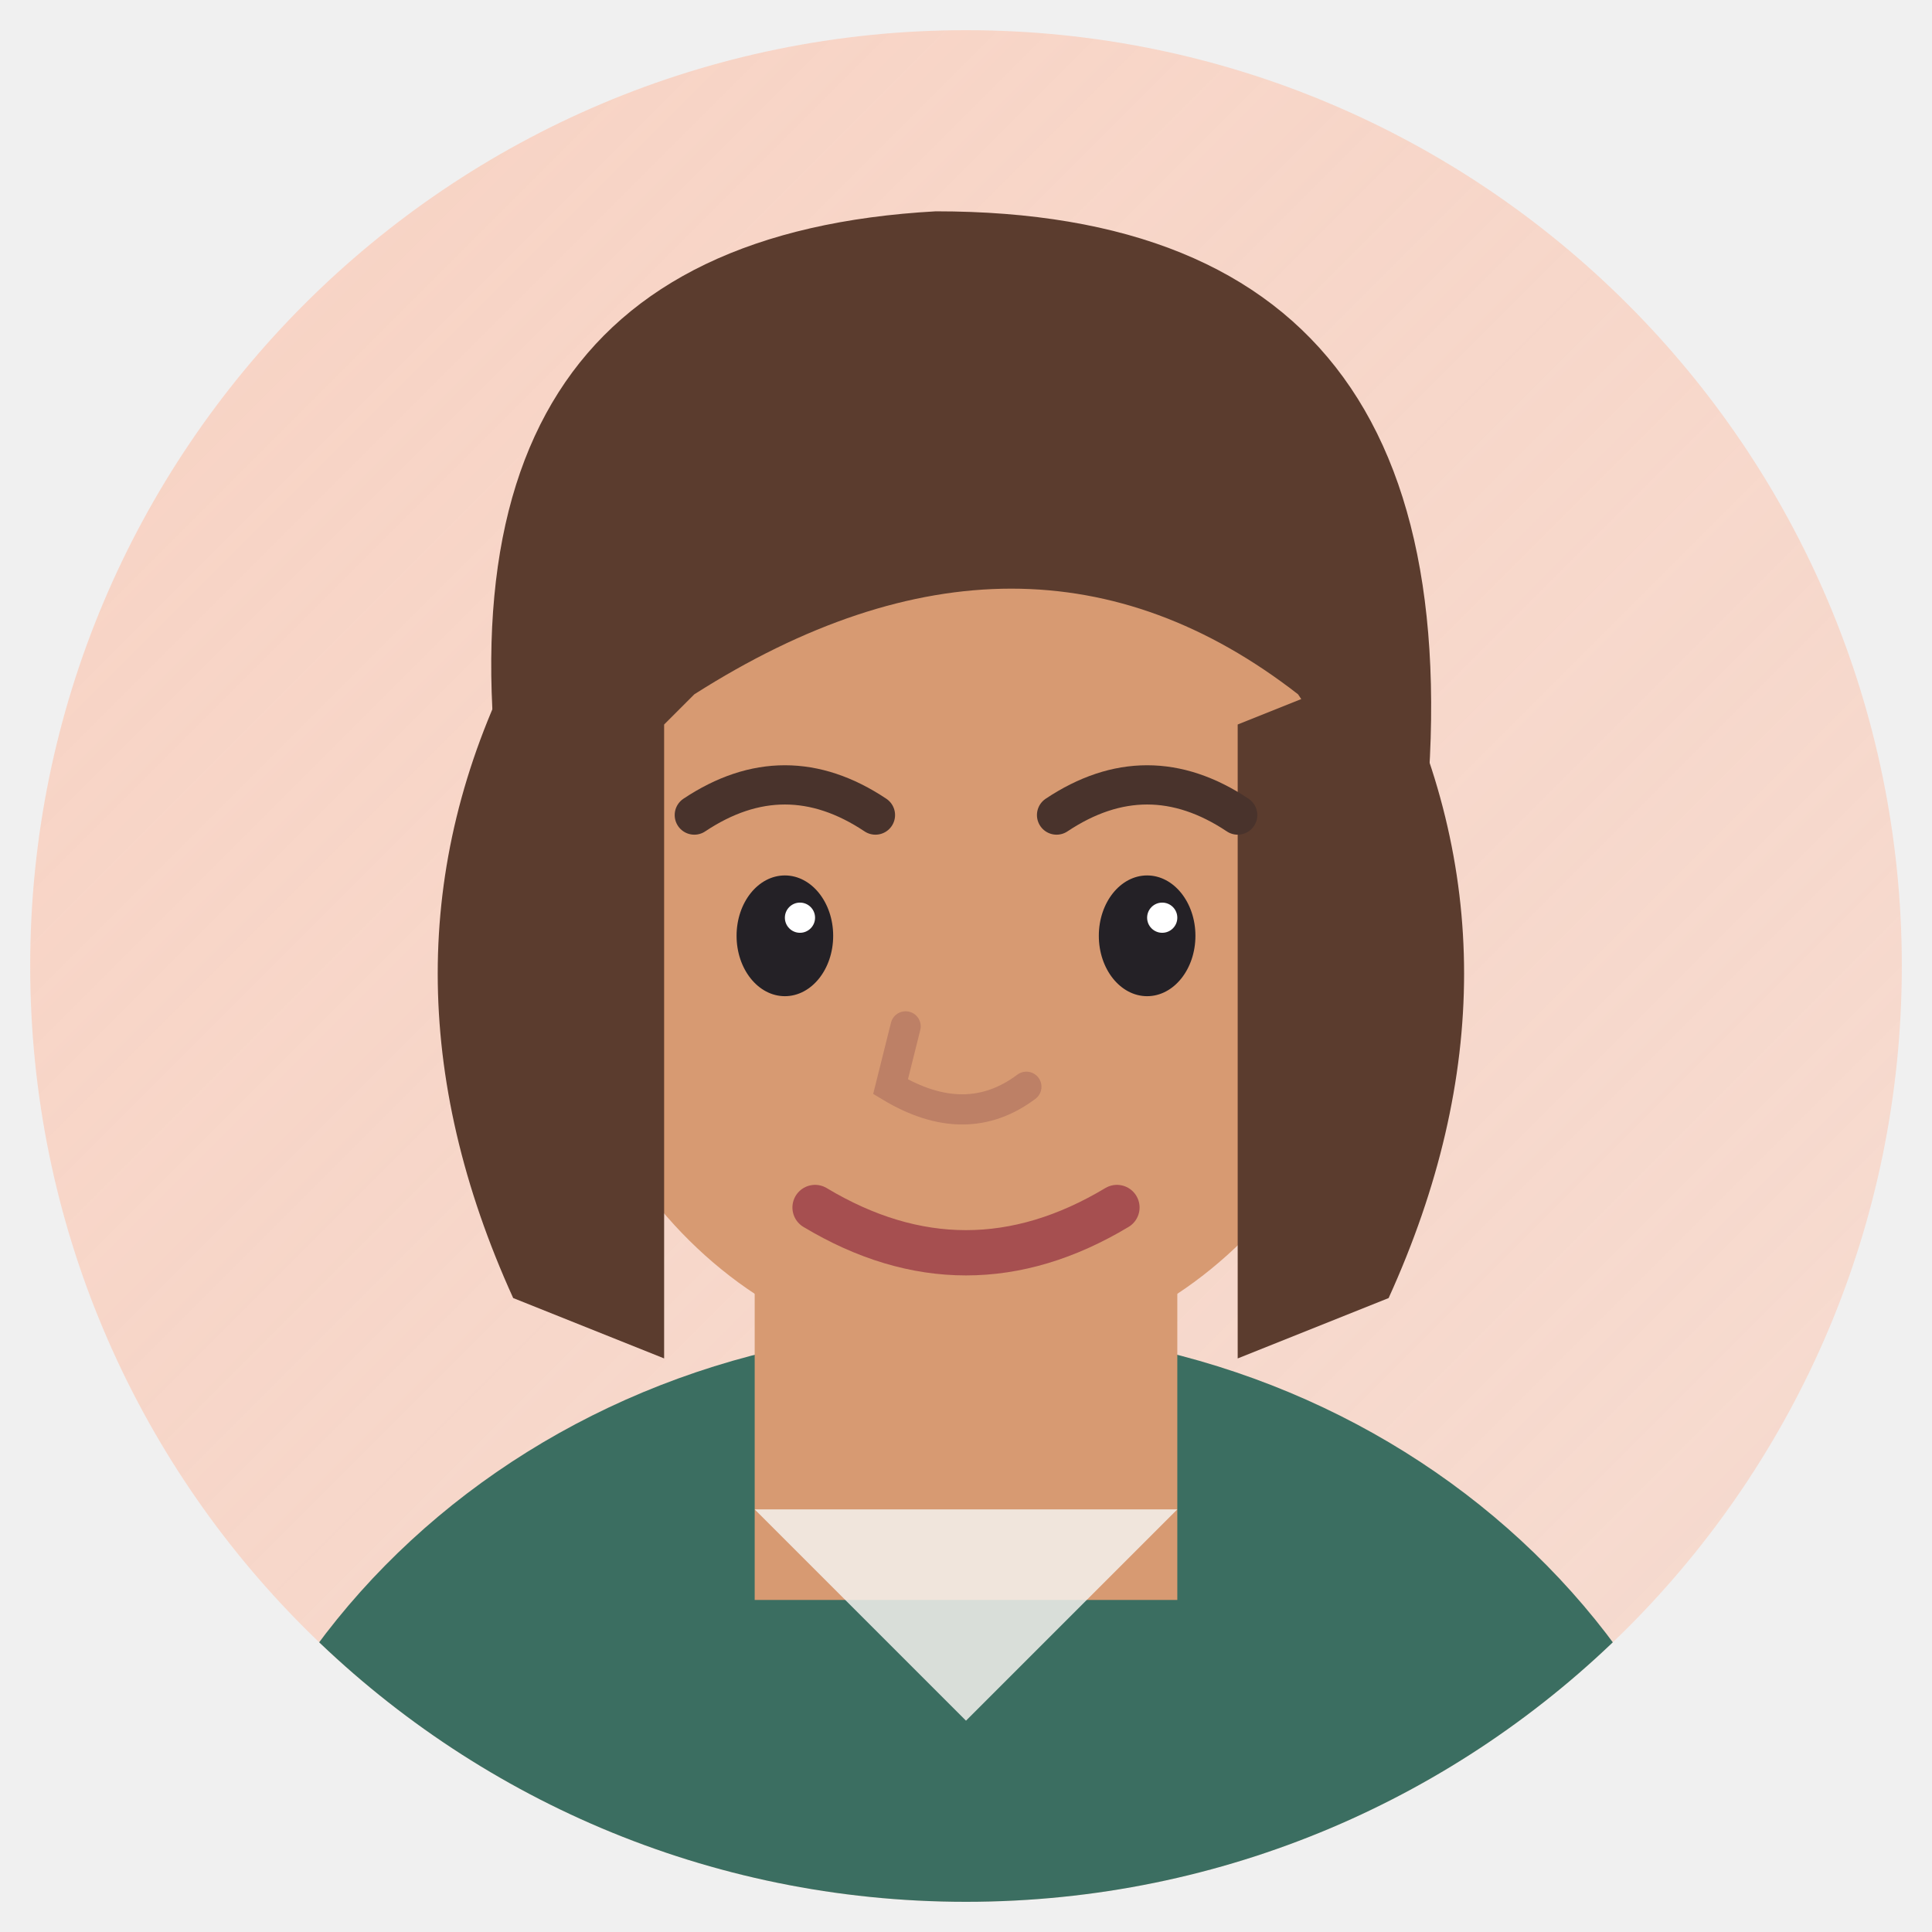
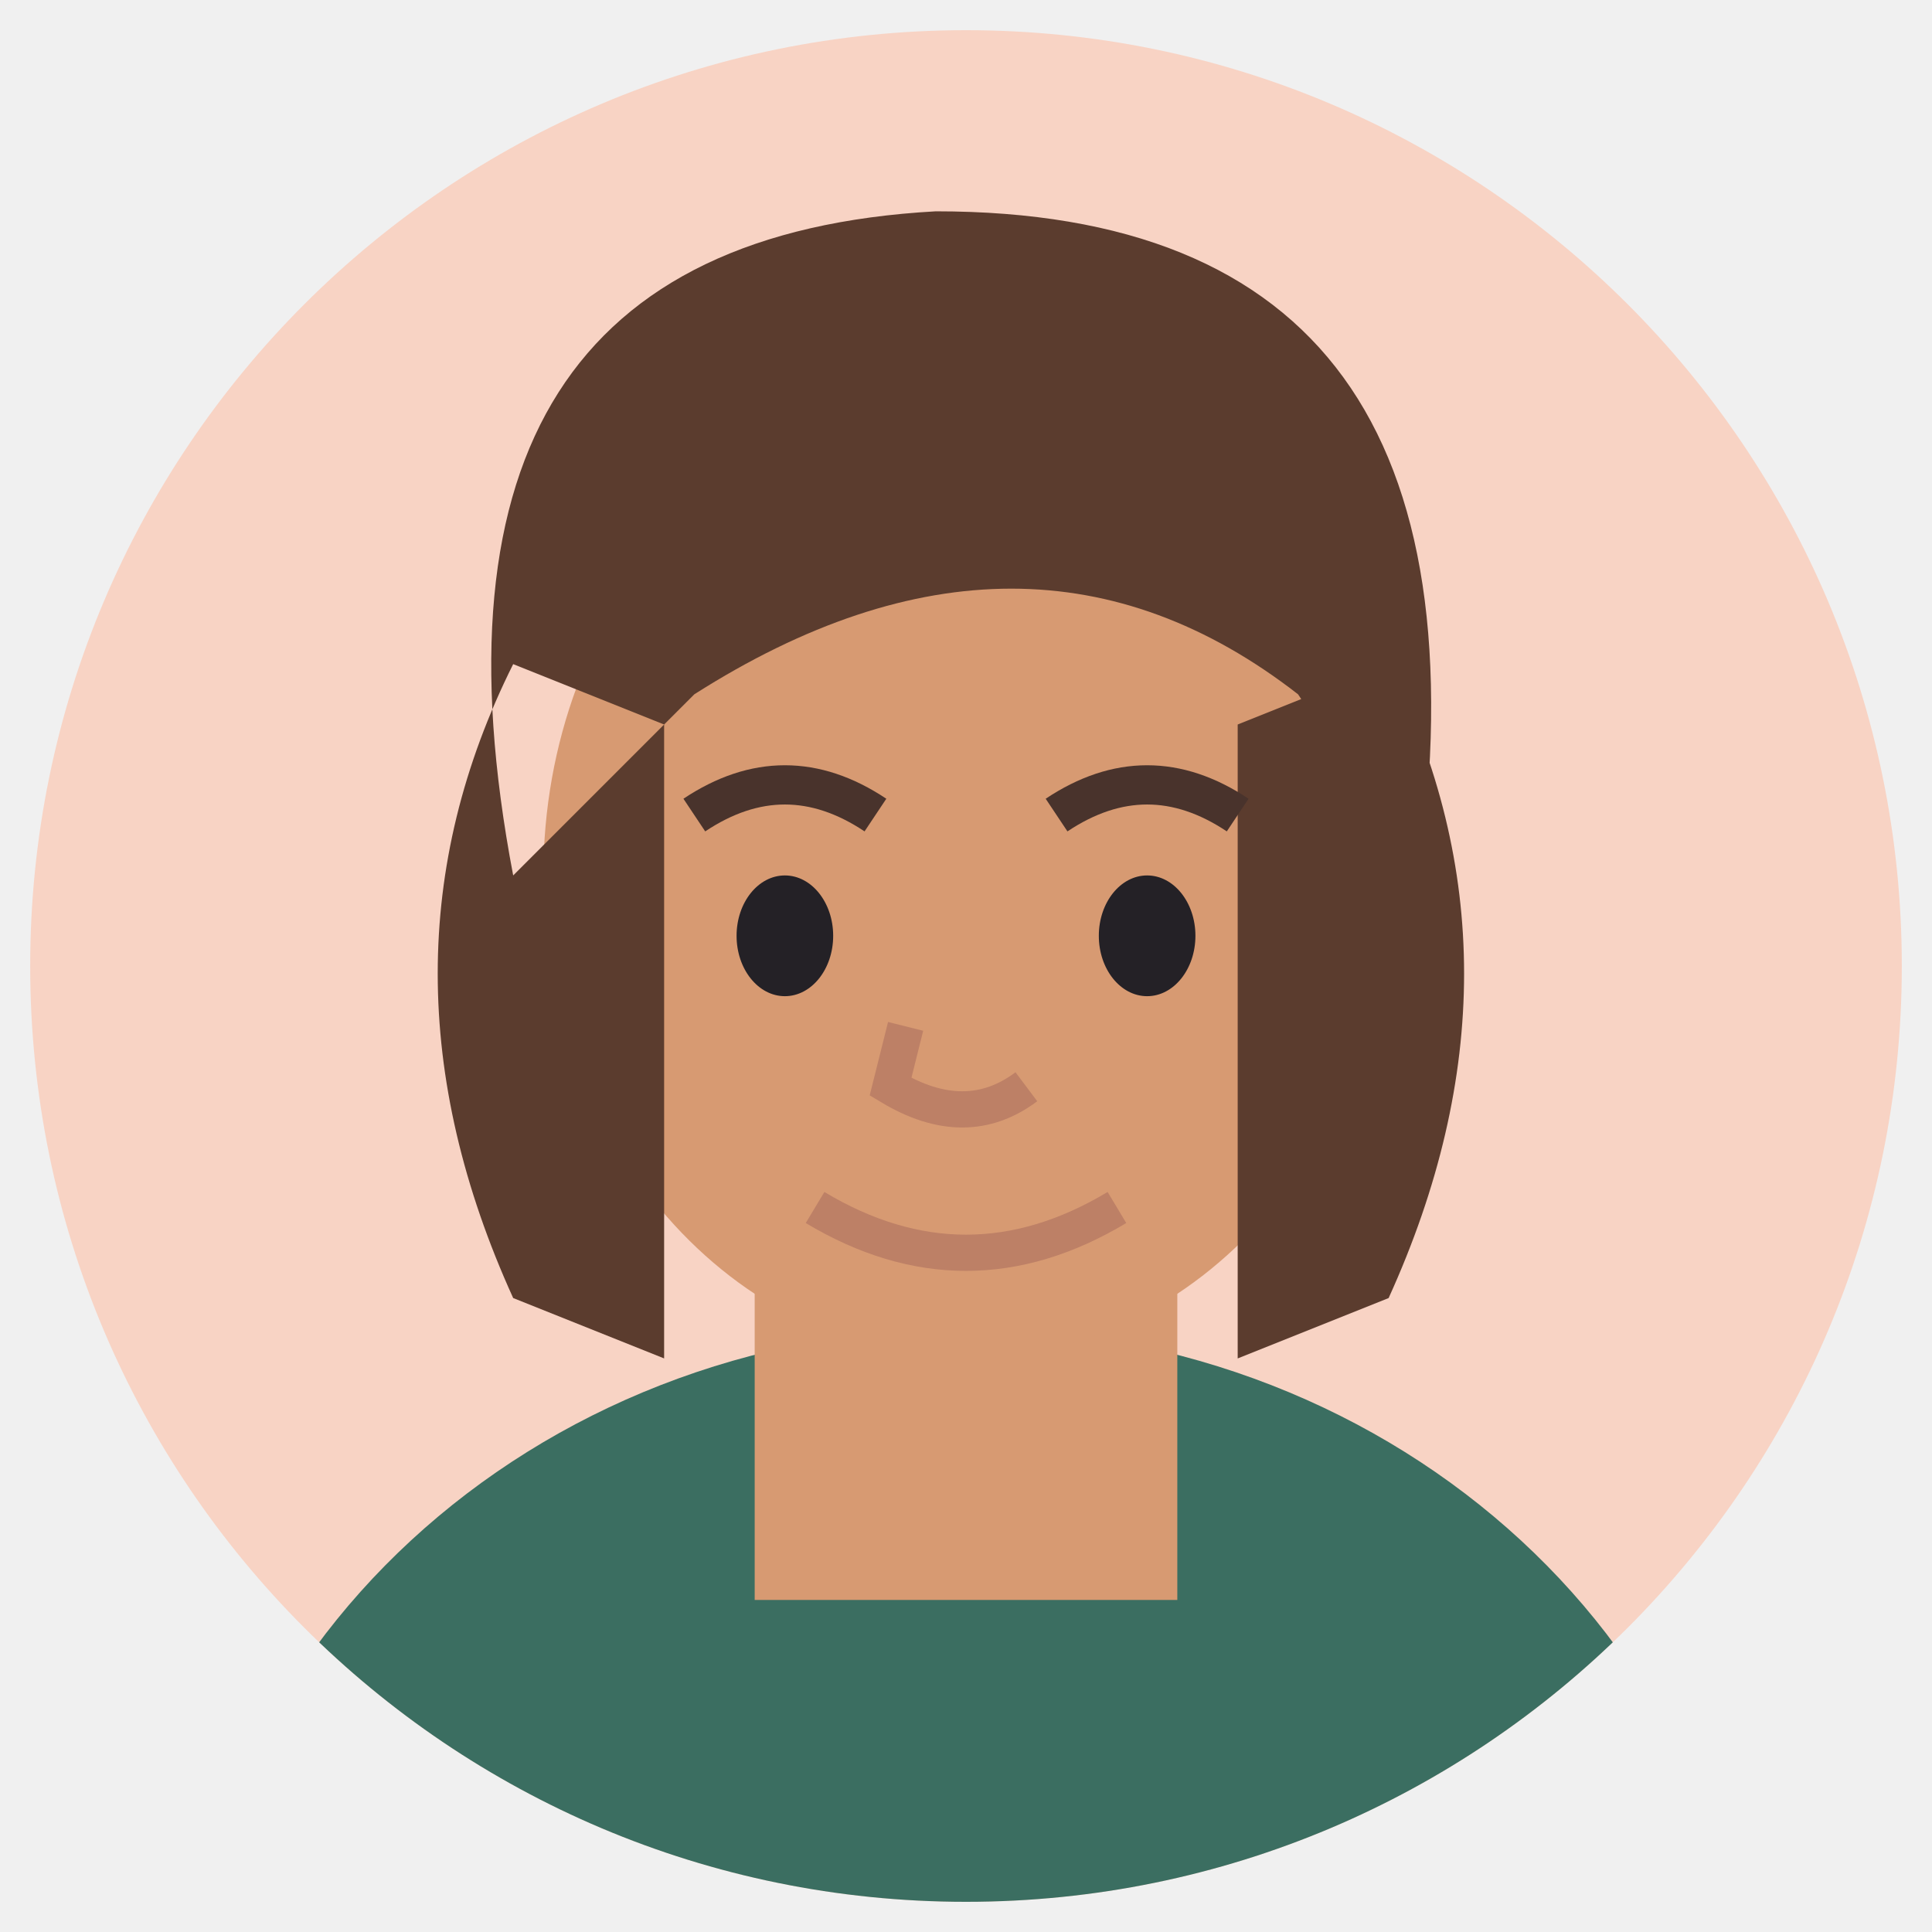
<svg xmlns="http://www.w3.org/2000/svg" width="64" height="64" viewBox="0 0 64 64">
  <defs>
    <clipPath id="c">
      <circle cx="32" cy="32" r="31" />
    </clipPath>
-     <linearGradient id="bg" x1="0" y1="0" x2="1" y2="1">
-       <stop stop-color="#f8d3c4" />
-       <stop offset="1" stop-color="#f8d3c4" stop-opacity=".72" />
-     </linearGradient>
  </defs>
-   <circle cx="32" cy="32" r="31" fill="url(#bg)" />
+   <circle cx="32" cy="32" r="31" fill="#f8d3c4" />
  <g clip-path="url(#c)">
    <ellipse cx="32" cy="68" rx="26" ry="24" fill="#3b6e61" />
    <path d="M25 42H39V53H25Z" fill="#d79a72" />
    <ellipse cx="32" cy="29" rx="14" ry="16" fill="#d79a72" />
-     <ellipse cx="18.4" cy="31" rx="2.5" ry="3.5" fill="#d79a72" />
-     <ellipse cx="45.6" cy="31" rx="2.5" ry="3.5" fill="#d79a72" />
-     <path d="M17 29Q13 8 31 7Q50 7 47 29L43 23Q34 16 23 23Z" fill="#5b3c2e" />
-     <path d="M17 22Q12 32 17 43L22 45L22 24ZM46 22Q51 32 46 43L41 45L41 24Z" fill="#5b3c2e" />
-     <path d="M23 27Q26 25 29 27M35 27Q38 25 41 27" stroke="#49332c" stroke-width="1.3" stroke-linecap="round" fill="none" />
+     <path d="M17 29Q13 8 31 7Q50 7 47 29L43 23Q34 16 23 23Z M17 22Q12 32 17 43L22 45L22 24ZM46 22Q51 32 46 43L41 45L41 24Z" fill="#5b3c2e" />
+     <path d="M23 27Q26 25 29 27M35 27Q38 25 41 27" stroke="#49332c" stroke-width="1.3" fill="none" />
    <ellipse cx="26" cy="31" rx="1.6" ry="2" fill="#242126" />
    <ellipse cx="38" cy="31" rx="1.6" ry="2" fill="#242126" />
-     <circle cx="26.5" cy="30.4" r=".5" fill="#fff" />
-     <circle cx="38.5" cy="30.4" r=".5" fill="#fff" />
-     <path d="M30 34L29.5 36Q32 37.5 34 36" stroke="#bd8066" stroke-width="1" fill="none" stroke-linecap="round" />
-     <path d="M27 40Q32 43 37 40" stroke="#a64f50" stroke-width="1.5" fill="none" stroke-linecap="round" />
-     <path d="M25 50L32 57L39 50" fill="#f4f2ef" opacity=".85" />
+     <path d="M30 34L29.5 36Q32 37.5 34 36M27 40Q32 43 37 40" stroke="#bd8066" stroke-width="1.2" fill="none" />
  </g>
</svg>
